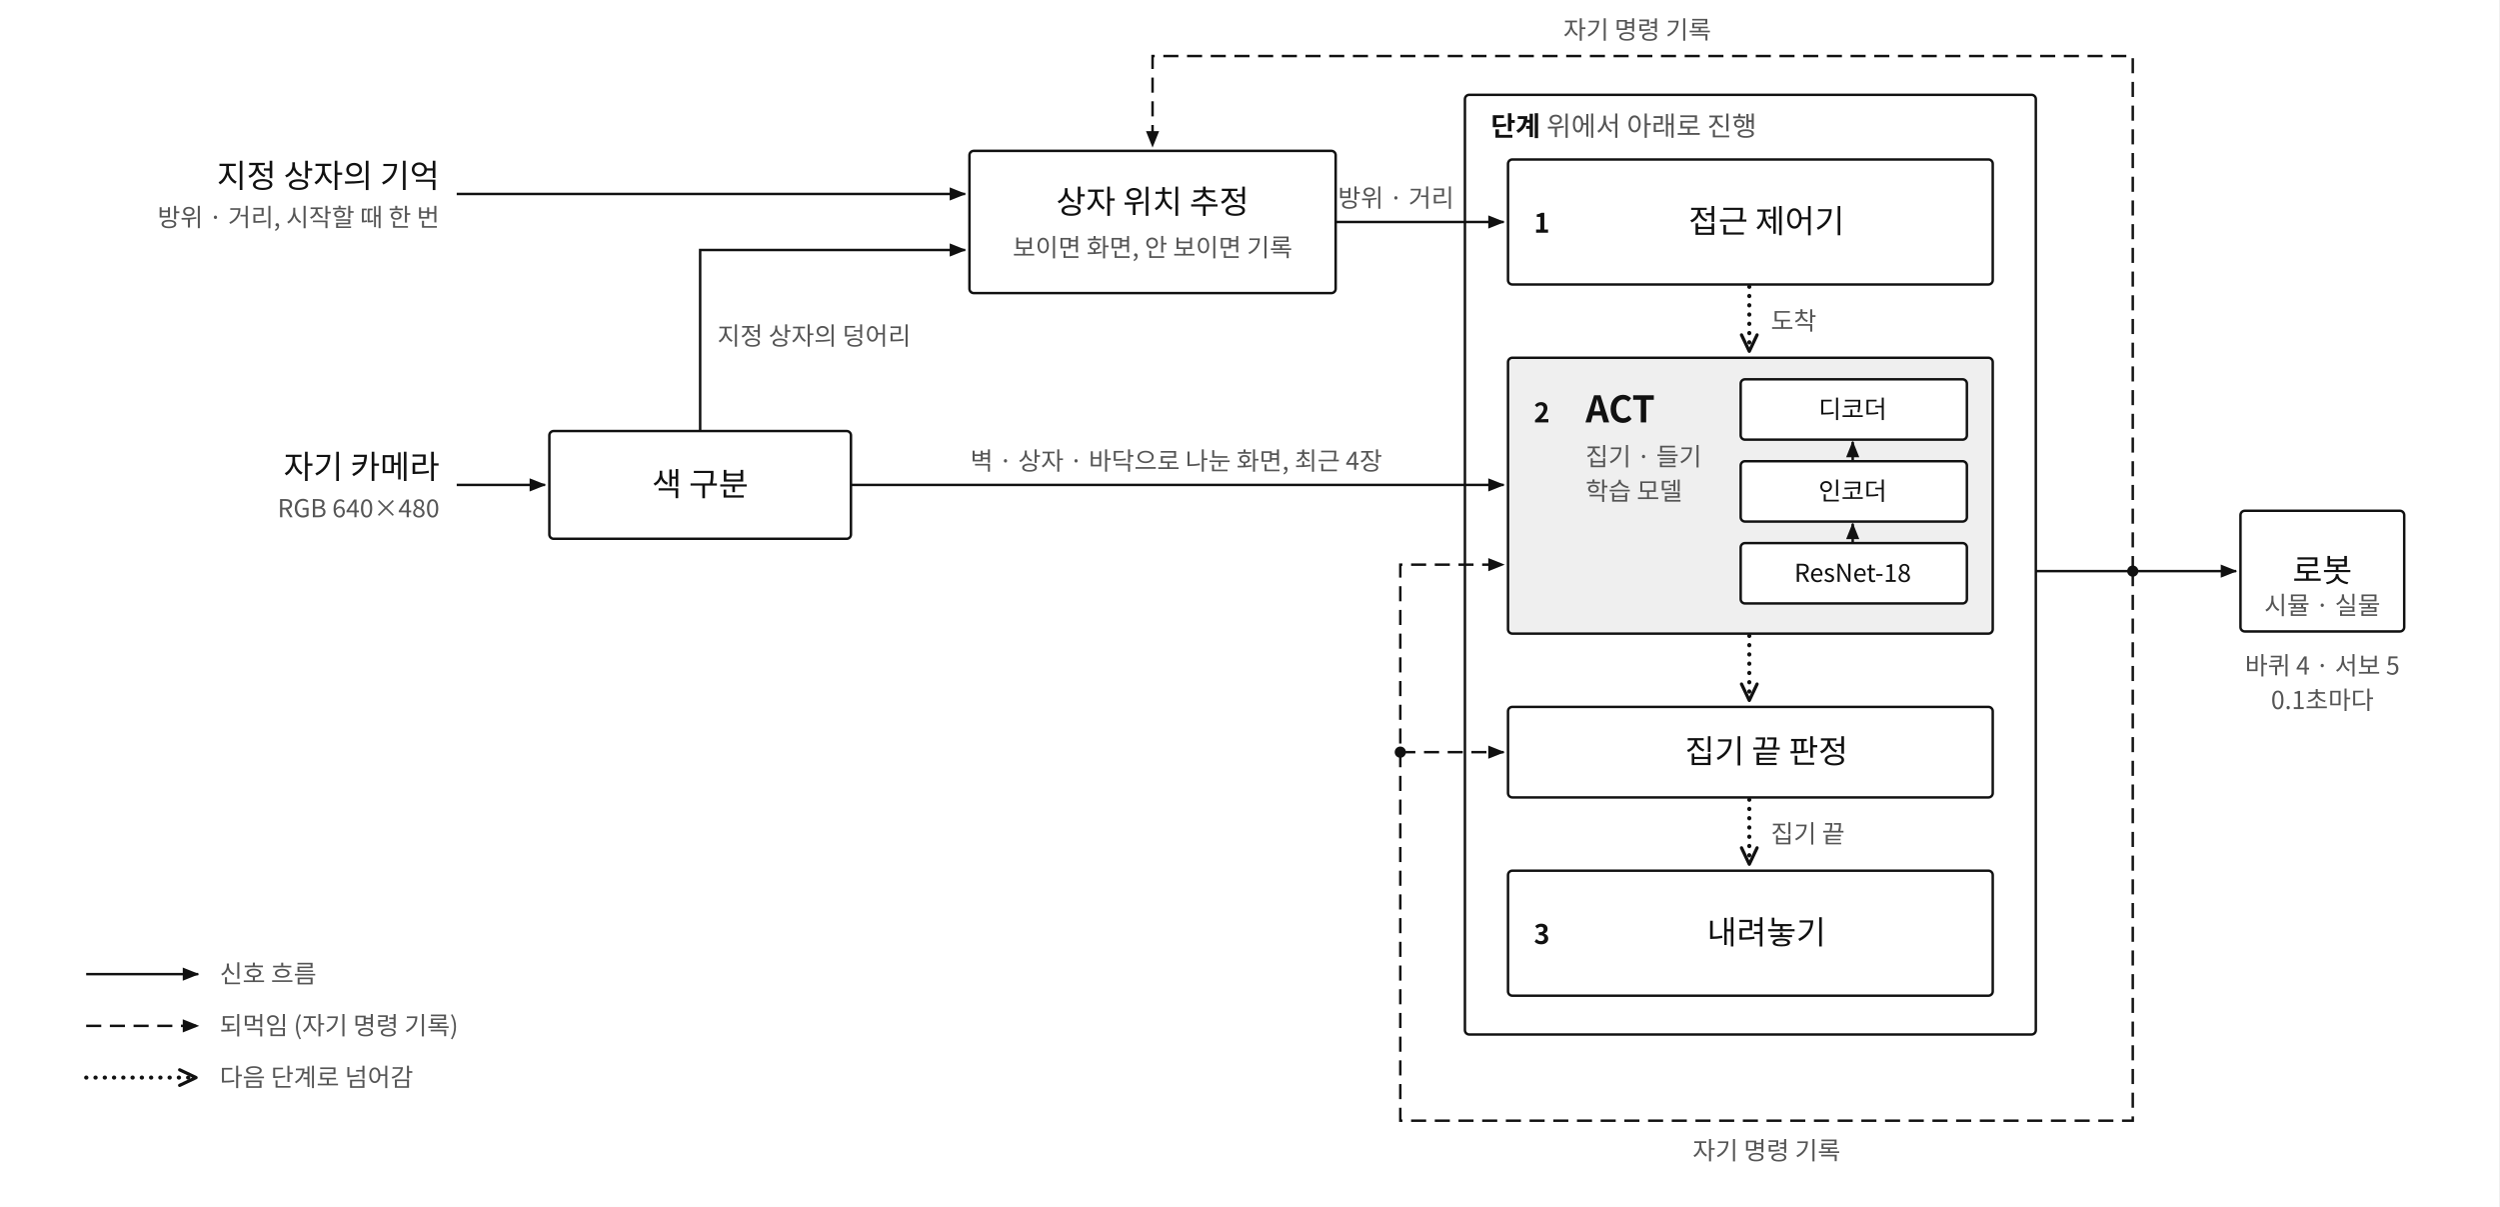
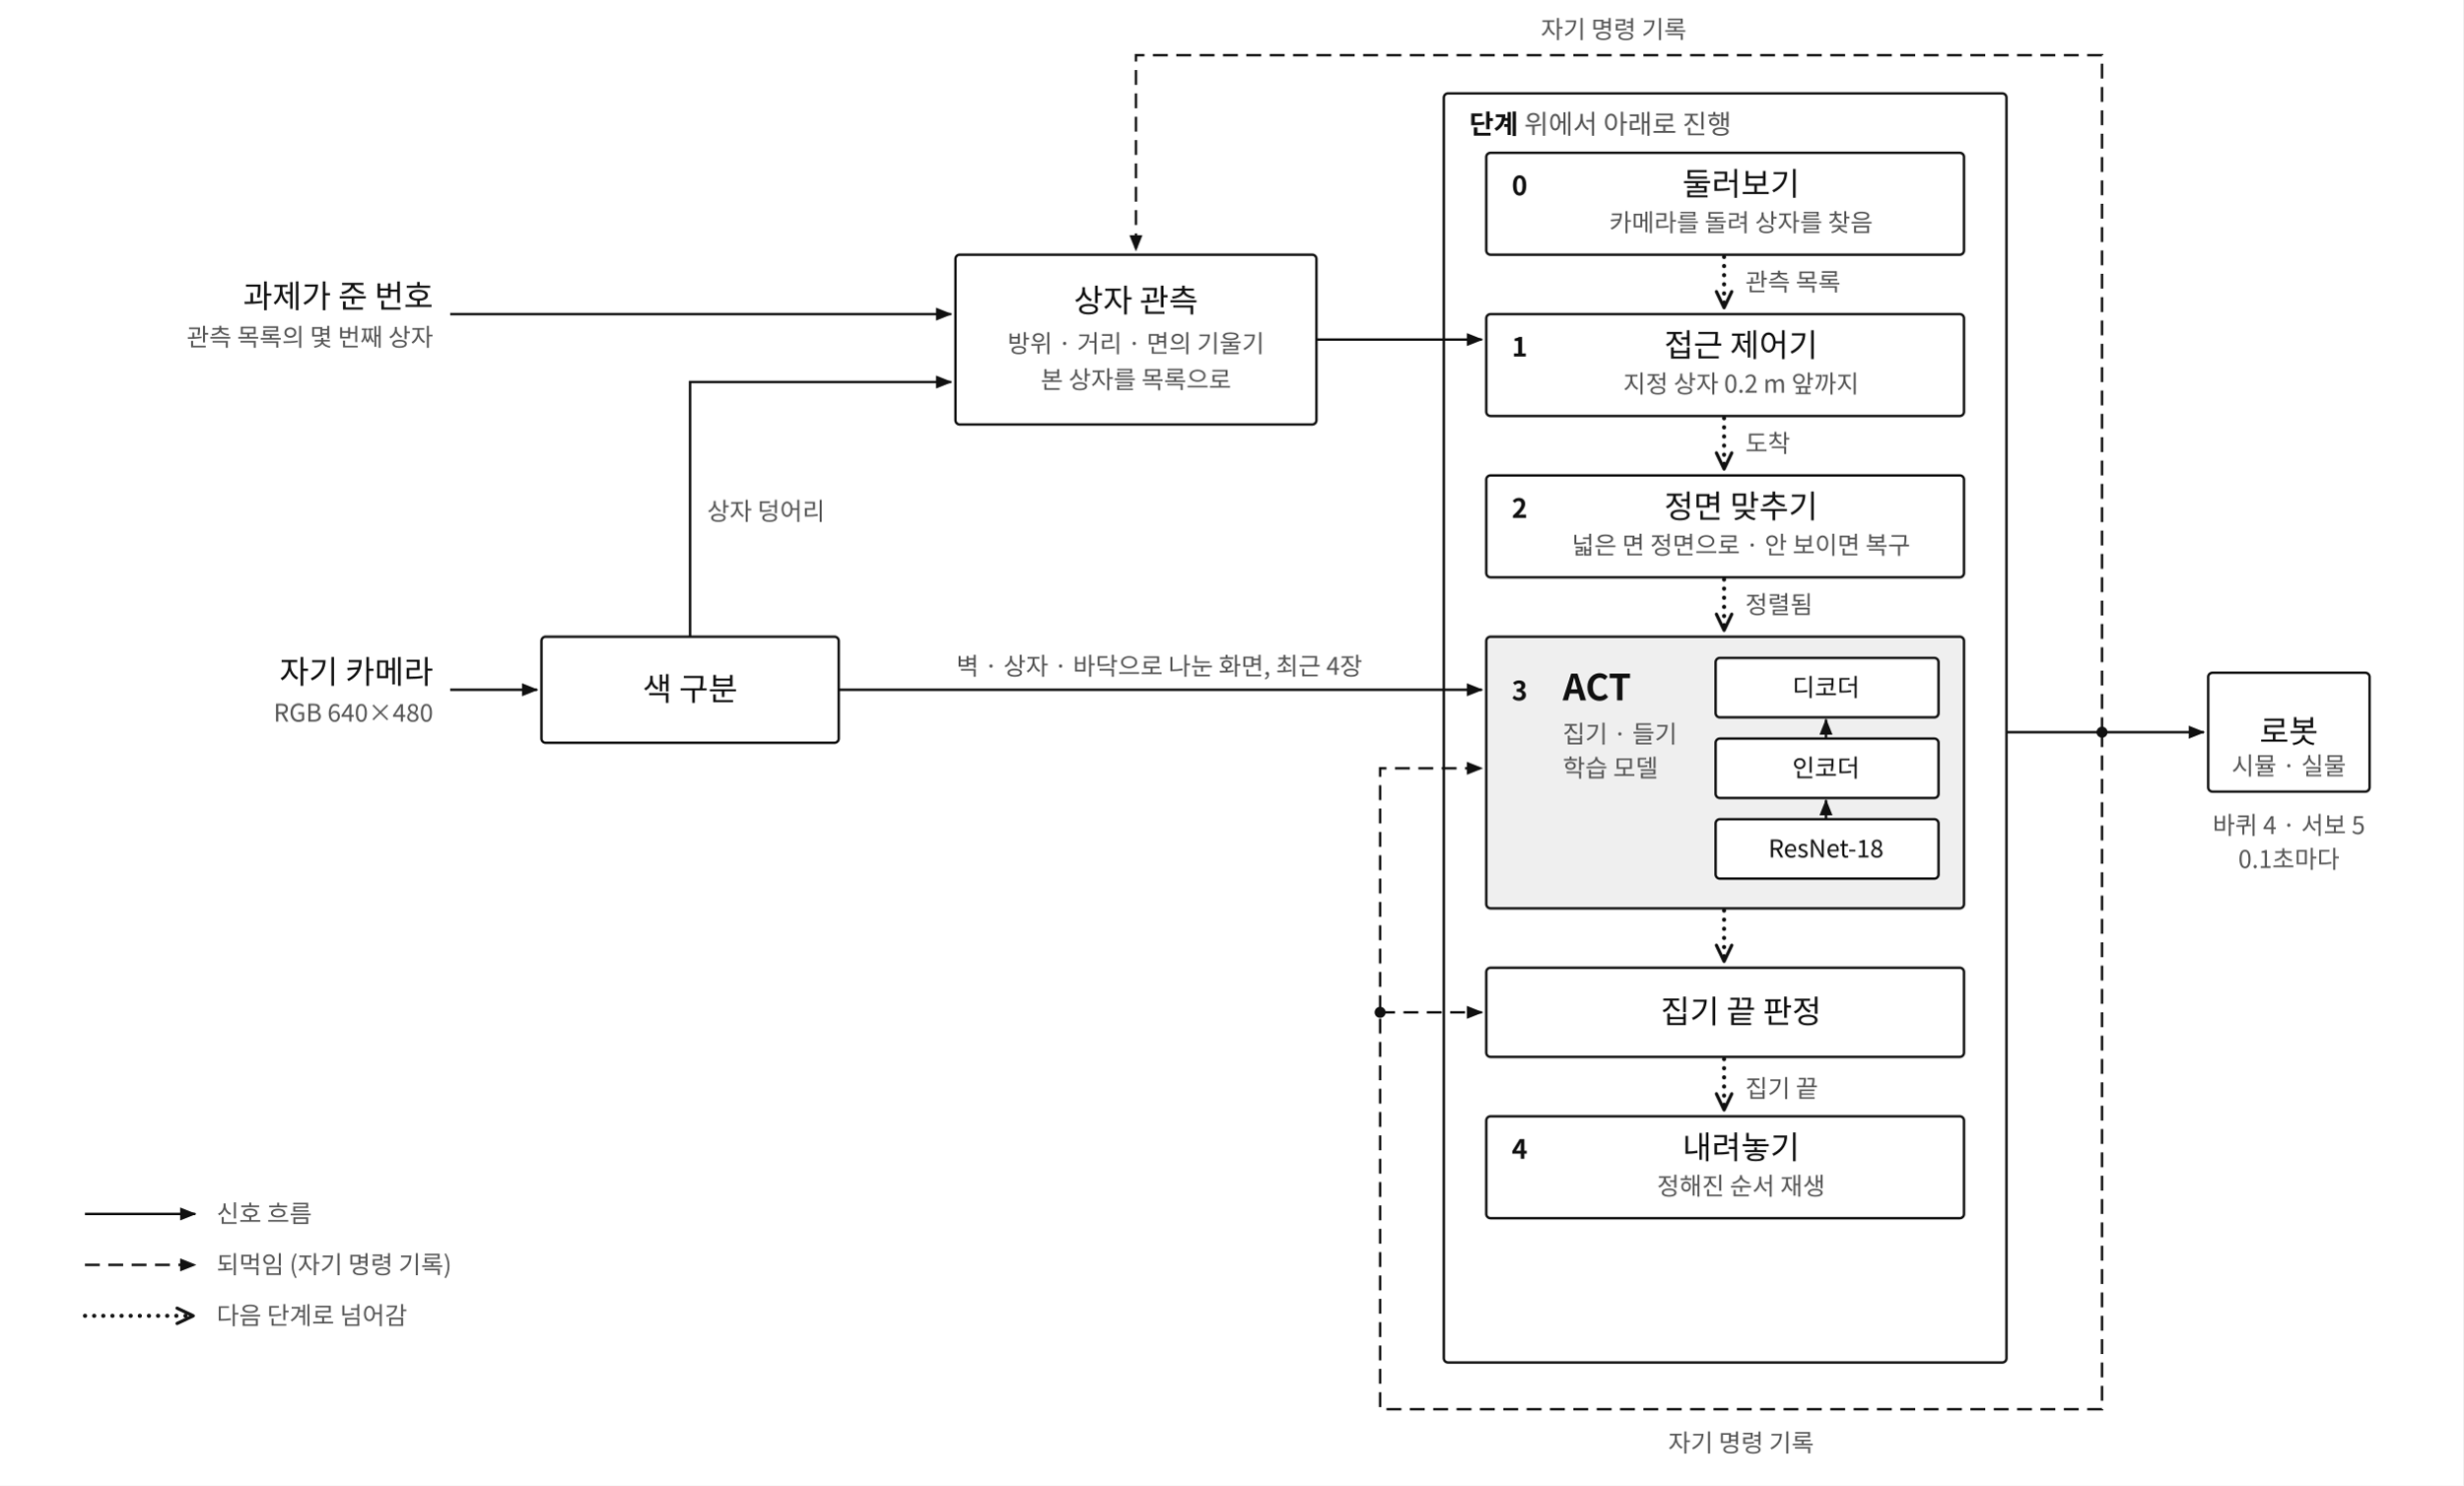
- <svg xmlns="http://www.w3.org/2000/svg" viewBox="0 0 1160 560" width="1160" height="560" role="img" aria-label="Solo 제어 구조: 자기 카메라와 지정 상자의 기억이 색 구분과 상자 위치 추정을 거쳐 단계 상자로 들어간다. 단계는 위에서 아래로 접근 제어기, ACT, 집기 끝 판정, 내려놓기 순서로 진행하고 지금 단계의 명령이 로봇으로 나간다. 나간 명령은 기록되어 상자 위치 추정, ACT, 집기 끝 판정으로 되돌아간다." font-family="'Noto Sans CJK KR','Noto Sans KR','Apple SD Gothic Neo','Malgun Gothic',Helvetica,Arial,sans-serif">
+ <svg xmlns="http://www.w3.org/2000/svg" viewBox="0 0 1160 700" width="1160" height="700" role="img" aria-label="Solo 제어 구조: 자기 카메라 화면이 색 구분을 거쳐 상자 관측과 ACT 로 들어간다. 과제는 관측 목록의 몇 번째 상자인지만 준다. 단계는 위에서 아래로 둘러보기, 접근 제어기, 정면 맞추기, ACT, 집기 끝 판정, 내려놓기 순서로 진행하고 지금 단계의 명령이 로봇으로 나간다. 나간 명령은 기록되어 상자 관측, ACT, 집기 끝 판정으로 되돌아간다." font-family="'Noto Sans CJK KR','Noto Sans KR','Apple SD Gothic Neo','Malgun Gothic',Helvetica,Arial,sans-serif">
  <defs>
    <marker id="h" viewBox="0 0 10 10" refX="9.4" refY="5" markerWidth="7" markerHeight="7" orient="auto">
      <path d="M0.5 1.2 L10 5 L0.5 8.8 z" fill="#111" />
    </marker>
    <marker id="o" viewBox="0 0 10 10" refX="9" refY="5" markerWidth="5" markerHeight="5" orient="auto">
      <path d="M1 1.2 L9 5 L1 8.8" fill="none" stroke="#111" stroke-width="1.6" stroke-linecap="round" stroke-linejoin="round" />
    </marker>
  </defs>
-   <rect width="1160" height="560" fill="#fff" />
+   <rect width="1160" height="700" fill="#fff" />
  <g fill="none" stroke="#111" stroke-width="1.15">
-     <path d="M212 90 H448" marker-end="url(#h)" />
-     <path d="M212 225 H253" marker-end="url(#h)" />
-     <rect x="255" y="200" width="140" height="50" rx="2" fill="#fff" />
-     <path d="M325 200 V116 H448" marker-end="url(#h)" />
-     <path d="M395 225 H698" marker-end="url(#h)" />
-     <rect x="450" y="70" width="170" height="66" rx="2" fill="#fff" />
-     <path d="M620 103 H698" marker-end="url(#h)" />
-     <rect x="680" y="44" width="265" height="436" rx="2" />
-     <rect x="700" y="74" width="225" height="58" rx="2" fill="#fff" />
-     <rect x="700" y="166" width="225" height="128" rx="2" fill="#efefef" />
-     <rect x="808" y="176" width="105" height="28" rx="2" fill="#fff" />
-     <rect x="808" y="214" width="105" height="28" rx="2" fill="#fff" />
-     <rect x="808" y="252" width="105" height="28" rx="2" fill="#fff" />
-     <path d="M860 252 V243" marker-end="url(#h)" />
-     <path d="M860 214 V205" marker-end="url(#h)" />
-     <rect x="700" y="328" width="225" height="42" rx="2" fill="#fff" />
-     <rect x="700" y="404" width="225" height="58" rx="2" fill="#fff" />
-     <path d="M945 265 H1038" marker-end="url(#h)" />
-     <rect x="1040" y="237" width="76" height="56" rx="2" fill="#fff" />
+     <path d="M212 148 H448" marker-end="url(#h)" />
+     <path d="M212 325 H253" marker-end="url(#h)" />
+     <rect x="255" y="300" width="140" height="50" rx="2" fill="#fff" />
+     <path d="M325 300 V180 H448" marker-end="url(#h)" />
+     <path d="M395 325 H698" marker-end="url(#h)" />
+     <rect x="450" y="120" width="170" height="80" rx="2" fill="#fff" />
+     <path d="M620 160 H698" marker-end="url(#h)" />
+     <rect x="680" y="44" width="265" height="598" rx="2" />
+     <rect x="700" y="72" width="225" height="48" rx="2" fill="#fff" />
+     <rect x="700" y="148" width="225" height="48" rx="2" fill="#fff" />
+     <rect x="700" y="224" width="225" height="48" rx="2" fill="#fff" />
+     <rect x="700" y="300" width="225" height="128" rx="2" fill="#efefef" />
+     <rect x="808" y="310" width="105" height="28" rx="2" fill="#fff" />
+     <rect x="808" y="348" width="105" height="28" rx="2" fill="#fff" />
+     <rect x="808" y="386" width="105" height="28" rx="2" fill="#fff" />
+     <path d="M860 386 V377" marker-end="url(#h)" />
+     <path d="M860 348 V339" marker-end="url(#h)" />
+     <rect x="700" y="456" width="225" height="42" rx="2" fill="#fff" />
+     <rect x="700" y="526" width="225" height="48" rx="2" fill="#fff" />
+     <path d="M945 345 H1038" marker-end="url(#h)" />
+     <rect x="1040" y="317" width="76" height="56" rx="2" fill="#fff" />
  </g>
  <g fill="none" stroke="#111" stroke-width="1.9" stroke-linecap="round" stroke-dasharray="0.1 4.2">
-     <path d="M812 133 V163" marker-end="url(#o)" />
-     <path d="M812 295 V325" marker-end="url(#o)" />
-     <path d="M812 371 V401" marker-end="url(#o)" />
+     <path d="M812 121 V145" marker-end="url(#o)" />
+     <path d="M812 197 V221" marker-end="url(#o)" />
+     <path d="M812 273 V297" marker-end="url(#o)" />
+     <path d="M812 429 V453" marker-end="url(#o)" />
+     <path d="M812 499 V523" marker-end="url(#o)" />
  </g>
  <g fill="none" stroke="#111" stroke-width="1.15" stroke-dasharray="7 4">
-     <path d="M990 265 V26 H535 V68" marker-end="url(#h)" />
-     <path d="M990 265 V520 H650 V262 H698" marker-end="url(#h)" />
-     <path d="M650 349 H698" marker-end="url(#h)" />
+     <path d="M990 345 V26 H535 V118" marker-end="url(#h)" />
+     <path d="M990 345 V664 H650 V362 H698" marker-end="url(#h)" />
+     <path d="M650 477 H698" marker-end="url(#h)" />
  </g>
-   <circle cx="990" cy="265" r="2.6" fill="#111" />
-   <circle cx="650" cy="349" r="2.6" fill="#111" />
+   <circle cx="990" cy="345" r="2.6" fill="#111" />
+   <circle cx="650" cy="477" r="2.6" fill="#111" />
  <g font-size="15" fill="#111" text-anchor="end">
-     <text x="204" y="87">지정 상자의 기억</text>
-     <text x="204" y="222">자기 카메라</text>
+     <text x="204" y="145">과제가 준 번호</text>
+     <text x="204" y="322">자기 카메라</text>
  </g>
  <g font-size="11.5" fill="#555" text-anchor="end">
-     <text x="204" y="105">방위 · 거리, 시작할 때 한 번</text>
-     <text x="204" y="240">RGB 640×480</text>
+     <text x="204" y="163">관측 목록의 몇 번째 상자</text>
+     <text x="204" y="340">RGB 640×480</text>
  </g>
  <g font-size="15" font-weight="500" fill="#111" text-anchor="middle">
-     <text x="325" y="230">색 구분</text>
-     <text x="535" y="99">상자 위치 추정</text>
-     <text x="820" y="108">접근 제어기</text>
-     <text x="820" y="354">집기 끝 판정</text>
-     <text x="820" y="438">내려놓기</text>
-     <text x="1078" y="270">로봇</text>
+     <text x="325" y="330">색 구분</text>
+     <text x="535" y="147">상자 관측</text>
+     <text x="820" y="92">둘러보기</text>
+     <text x="820" y="168">접근 제어기</text>
+     <text x="820" y="244">정면 맞추기</text>
+     <text x="820" y="482">집기 끝 판정</text>
+     <text x="820" y="546">내려놓기</text>
+     <text x="1078" y="350">로봇</text>
  </g>
-   <text x="736" y="196" font-size="17" font-weight="700" fill="#111">ACT</text>
+   <text x="736" y="330" font-size="17" font-weight="700" fill="#111">ACT</text>
  <g font-size="11.5" fill="#555">
-     <text x="736" y="216">집기 · 들기</text>
-     <text x="736" y="232">학습 모델</text>
+     <text x="736" y="350">집기 · 들기</text>
+     <text x="736" y="366">학습 모델</text>
  </g>
  <g font-size="11.5" fill="#111" text-anchor="middle">
-     <text x="860" y="194">디코더</text>
-     <text x="860" y="232">인코더</text>
-     <text x="860" y="270">ResNet-18</text>
+     <text x="860" y="328">디코더</text>
+     <text x="860" y="366">인코더</text>
+     <text x="860" y="404">ResNet-18</text>
  </g>
  <g font-size="11.5" fill="#555" text-anchor="middle">
-     <text x="535" y="119">보이면 화면, 안 보이면 기록</text>
-     <text x="1078" y="285">시뮬 · 실물</text>
-     <text x="1078" y="313">바퀴 4 · 서보 5</text>
-     <text x="1078" y="329">0.1초마다</text>
+     <text x="535" y="166">방위 · 거리 · 면의 기울기</text>
+     <text x="535" y="183">본 상자를 목록으로</text>
+     <text x="820" y="109">카메라를 돌려 상자를 찾음</text>
+     <text x="820" y="185">지정 상자 0.2 m 앞까지</text>
+     <text x="820" y="261">넓은 면 정면으로 · 안 보이면 복구</text>
+     <text x="820" y="563">정해진 순서 재생</text>
+     <text x="1078" y="365">시뮬 · 실물</text>
+     <text x="1078" y="393">바퀴 4 · 서보 5</text>
+     <text x="1078" y="409">0.1초마다</text>
  </g>
  <g font-size="12.5" font-weight="700" fill="#111">
-     <text x="712" y="108">1</text>
-     <text x="712" y="196">2</text>
-     <text x="712" y="438">3</text>
+     <text x="712" y="92">0</text>
+     <text x="712" y="168">1</text>
+     <text x="712" y="244">2</text>
+     <text x="712" y="330">3</text>
+     <text x="712" y="546">4</text>
  </g>
  <text x="692" y="63" font-size="12.5" font-weight="700" fill="#111">단계 <tspan font-weight="400" fill="#555">위에서 아래로 진행</tspan>
  </text>
  <g font-size="11.5" fill="#555">
-     <text x="546" y="218" text-anchor="middle">벽 · 상자 · 바닥으로 나눈 화면, 최근 4장</text>
-     <text x="333" y="160">지정 상자의 덩어리</text>
-     <text x="648" y="96" text-anchor="middle">방위 · 거리</text>
-     <text x="822" y="153">도착</text>
-     <text x="822" y="391">집기 끝</text>
+     <text x="546" y="318" text-anchor="middle">벽 · 상자 · 바닥으로 나눈 화면, 최근 4장</text>
+     <text x="333" y="245">상자 덩어리</text>
+     <text x="822" y="137">관측 목록</text>
+     <text x="822" y="213">도착</text>
+     <text x="822" y="289">정렬됨</text>
+     <text x="822" y="517">집기 끝</text>
    <text x="760" y="18" text-anchor="middle">자기 명령 기록</text>
-     <text x="820" y="538" text-anchor="middle">자기 명령 기록</text>
+     <text x="820" y="684" text-anchor="middle">자기 명령 기록</text>
  </g>
  <g fill="none" stroke="#111" stroke-width="1.15">
-     <path d="M40 452 H92" marker-end="url(#h)" />
-     <path d="M40 476 H92" stroke-dasharray="7 4" marker-end="url(#h)" />
-     <path d="M40 500 H91" stroke-dasharray="0.1 4.2" stroke-width="1.9" stroke-linecap="round" marker-end="url(#o)" />
+     <path d="M40 572 H92" marker-end="url(#h)" />
+     <path d="M40 596 H92" stroke-dasharray="7 4" marker-end="url(#h)" />
+     <path d="M40 620 H91" stroke-dasharray="0.1 4.2" stroke-width="1.9" stroke-linecap="round" marker-end="url(#o)" />
  </g>
  <g font-size="11.5" fill="#555">
-     <text x="102" y="456">신호 흐름</text>
-     <text x="102" y="480">되먹임 (자기 명령 기록)</text>
-     <text x="102" y="504">다음 단계로 넘어감</text>
+     <text x="102" y="576">신호 흐름</text>
+     <text x="102" y="600">되먹임 (자기 명령 기록)</text>
+     <text x="102" y="624">다음 단계로 넘어감</text>
  </g>
</svg>
